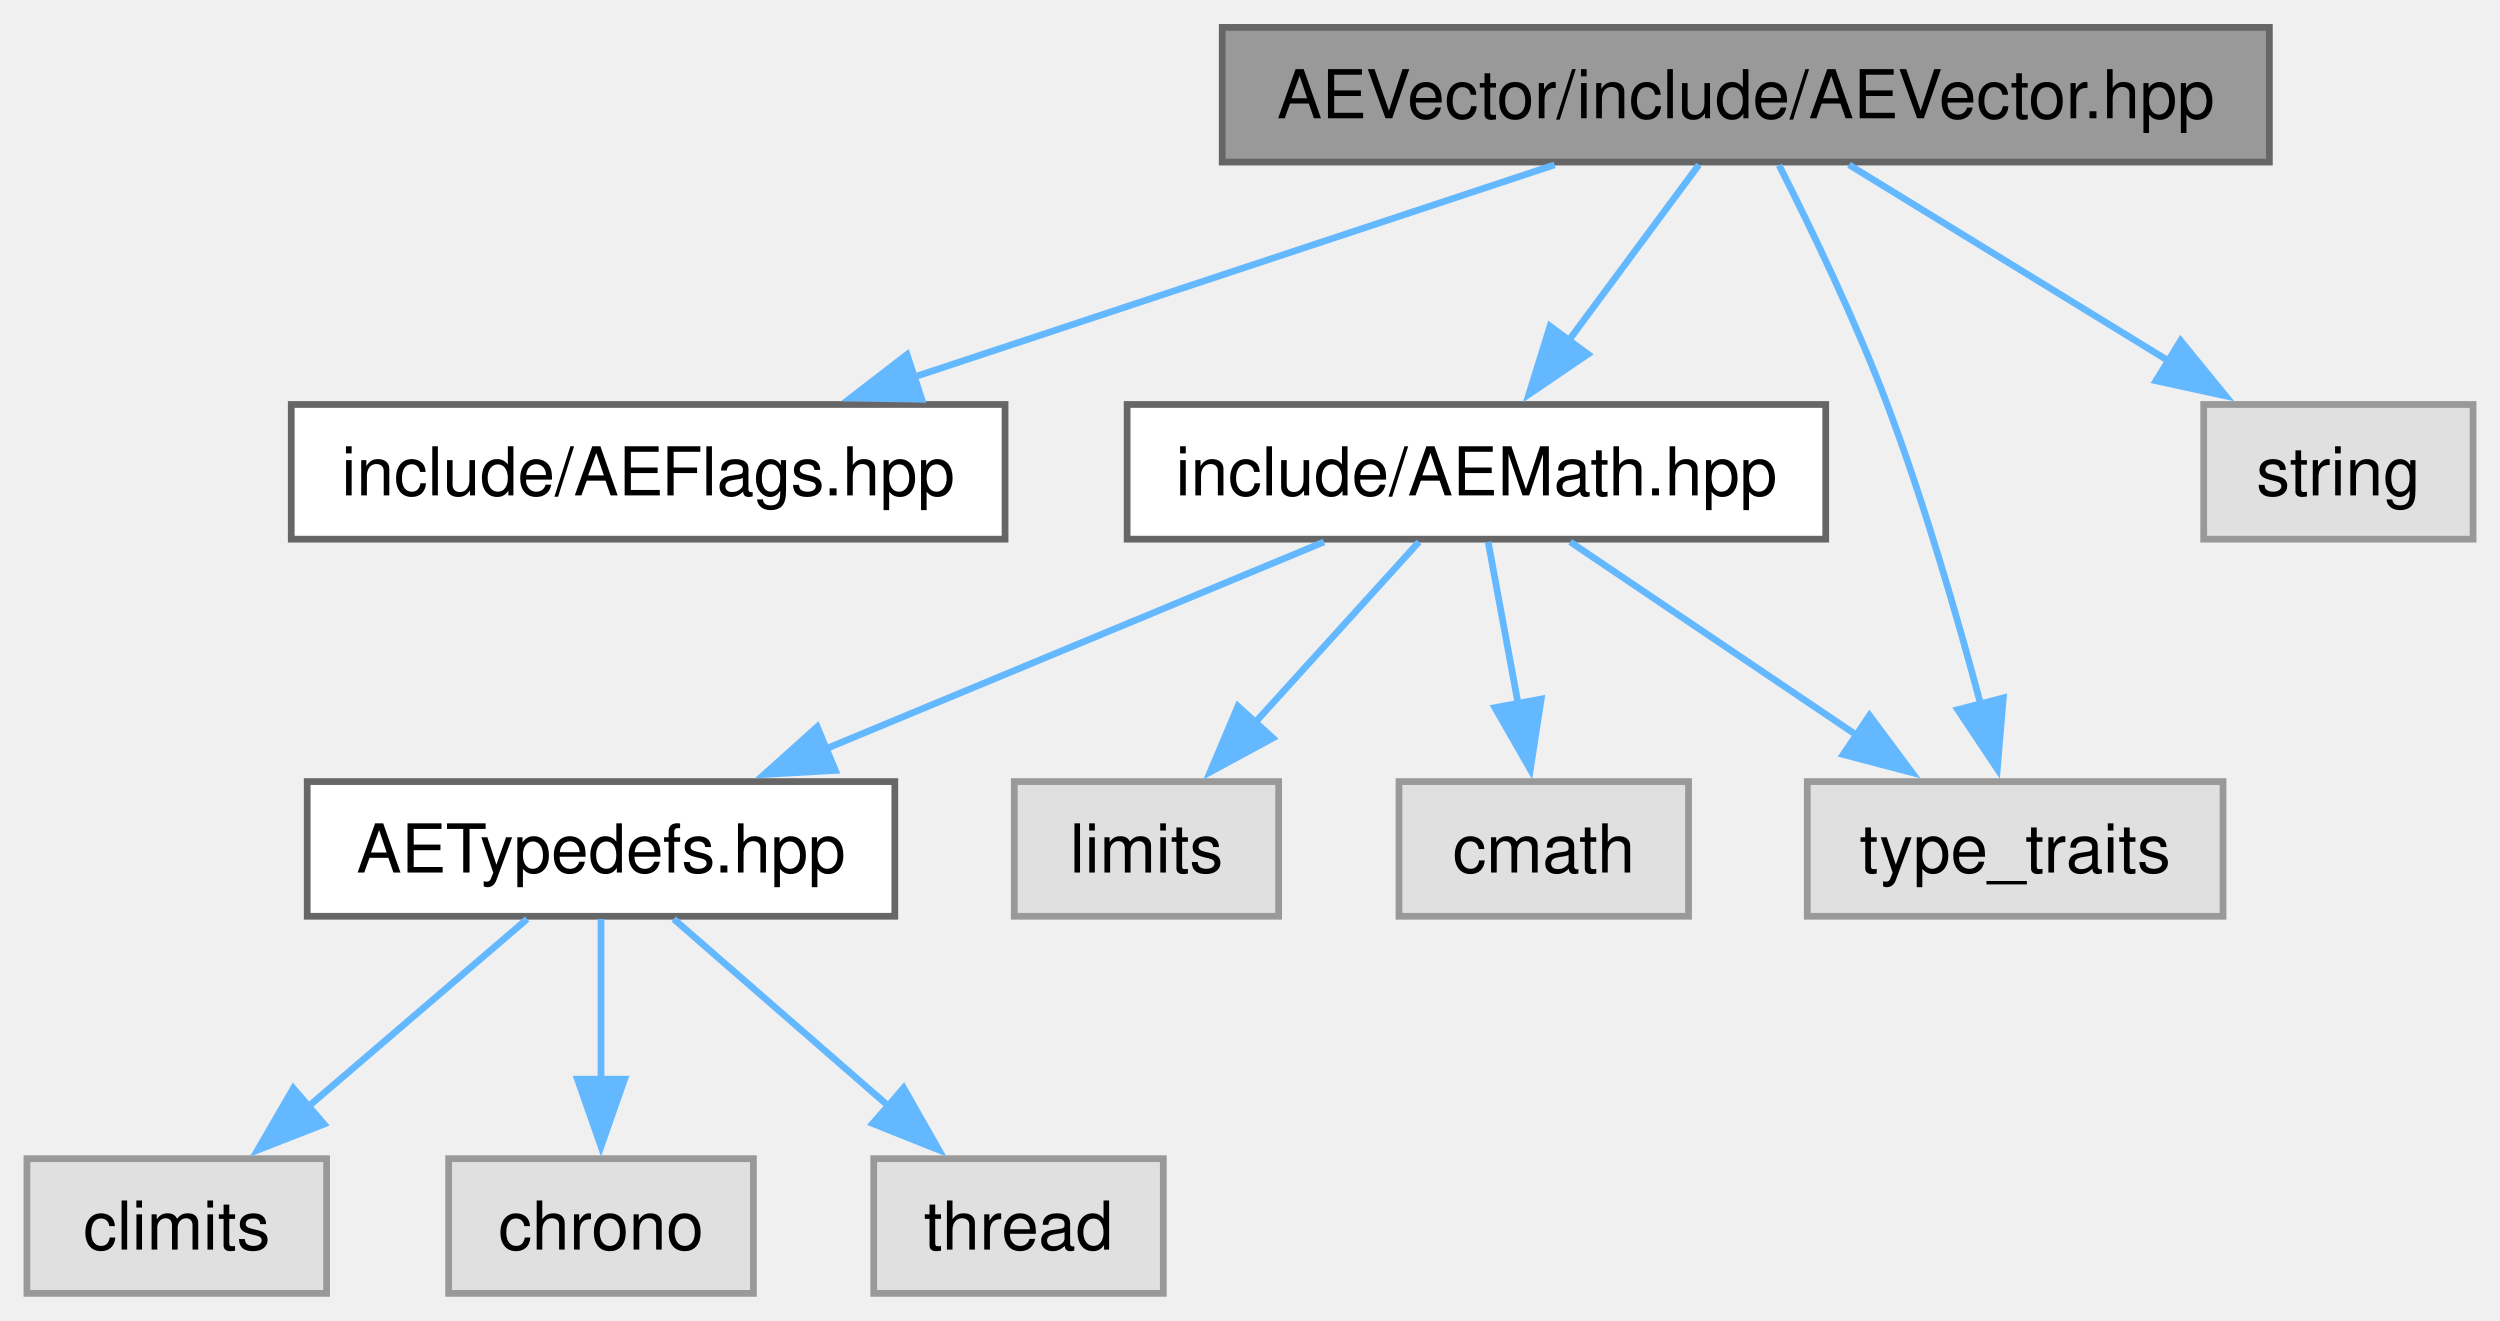
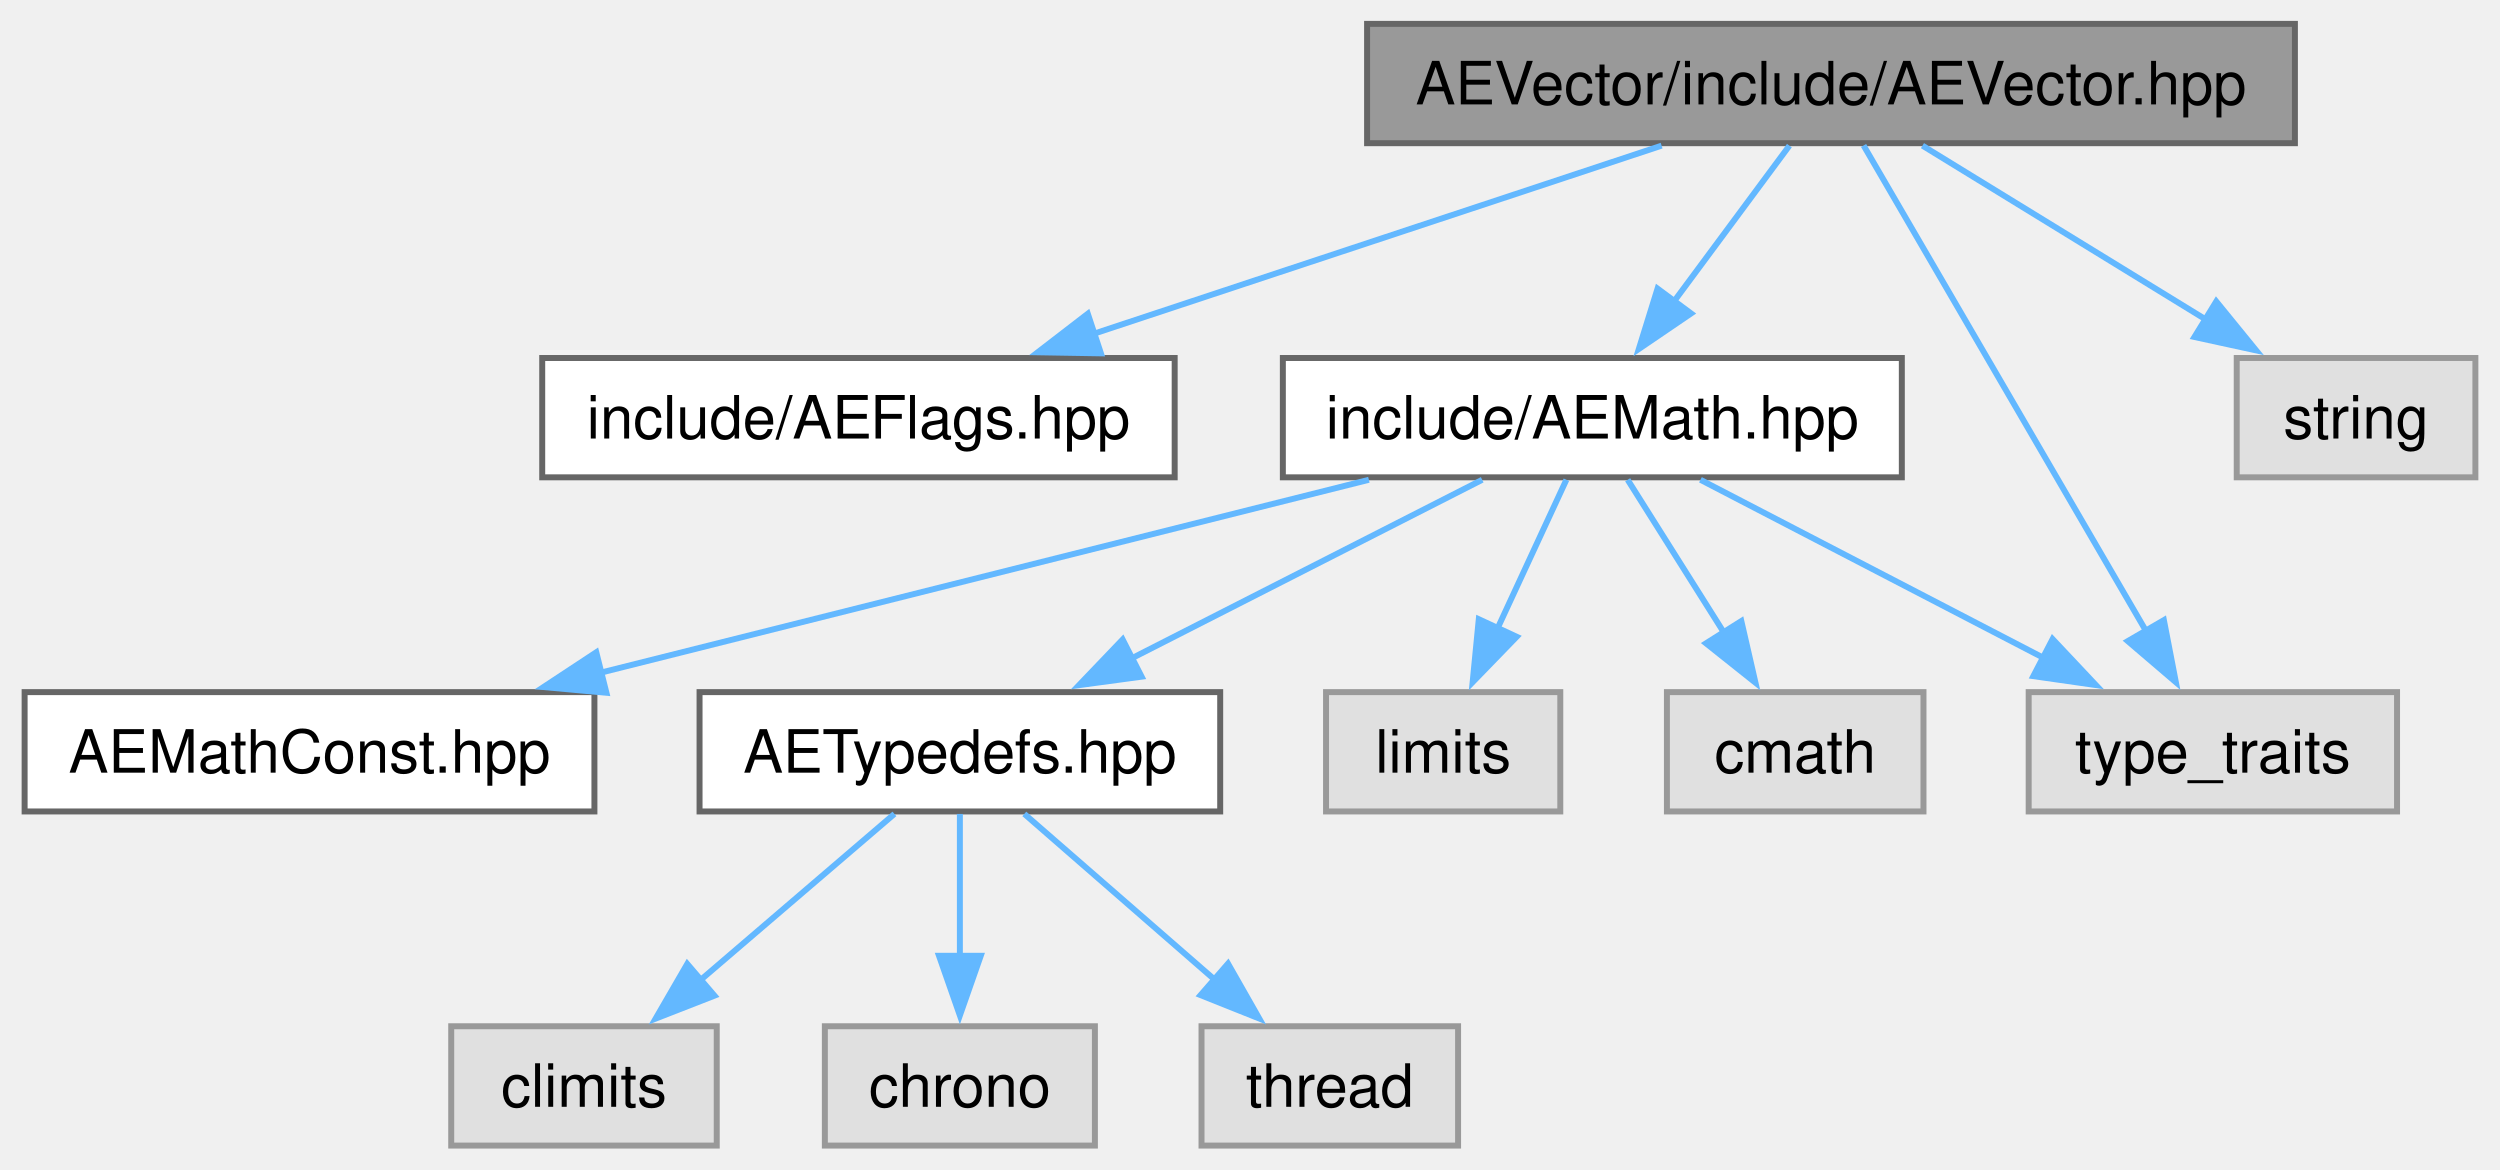
- <svg xmlns="http://www.w3.org/2000/svg" xmlns:xlink="http://www.w3.org/1999/xlink" width="371pt" height="196pt" viewBox="0.00 0.00 371.25 196.00">
+ <svg xmlns="http://www.w3.org/2000/svg" xmlns:xlink="http://www.w3.org/1999/xlink" width="419pt" height="196pt" viewBox="0.00 0.00 418.75 196.00">
  <g id="graph0" class="graph" transform="scale(1 1) rotate(0) translate(4 192)">
    <g id="Node000001" class="node">
      <g id="a_Node000001">
        <a xlink:title=" ">
-           <polygon fill="#999999" stroke="#666666" points="333,-188 177.5,-188 177.5,-168 333,-168 333,-188" />
-           <text text-anchor="middle" x="255.25" y="-174.5" font-family="Helvetica,sans-Serif" font-size="10.00">AEVector/include/AEVector.hpp</text>
+           <polygon fill="#999999" stroke="#666666" points="380.5,-188 225,-188 225,-168 380.5,-168 380.5,-188" />
+           <text text-anchor="middle" x="302.75" y="-174.5" font-family="Helvetica,sans-Serif" font-size="10.00">AEVector/include/AEVector.hpp</text>
        </a>
      </g>
    </g>
    <g id="Node000002" class="node">
      <g id="a_Node000002">
        <a xlink:href="../../dd/dd8/_a_e_flags_8hpp.html" target="_top" xlink:title="This file contains the flags to manipulate engine's funcitonality.">
-           <polygon fill="white" stroke="#666666" points="145.25,-132 39.25,-132 39.25,-112 145.25,-112 145.25,-132" />
-           <text text-anchor="middle" x="92.25" y="-118.5" font-family="Helvetica,sans-Serif" font-size="10.00">include/AEFlags.hpp</text>
+           <polygon fill="white" stroke="#666666" points="192.75,-132 86.75,-132 86.75,-112 192.75,-112 192.75,-132" />
+           <text text-anchor="middle" x="139.75" y="-118.5" font-family="Helvetica,sans-Serif" font-size="10.00">include/AEFlags.hpp</text>
        </a>
      </g>
    </g>
    <g id="edge1_Node000001_Node000002" class="edge">
      <g id="a_edge1_Node000001_Node000002">
        <a xlink:title=" ">
-           <path fill="none" stroke="#63b8ff" d="M226.86,-167.59C200.49,-158.86 160.99,-145.77 131.59,-136.03" />
-           <polygon fill="#63b8ff" stroke="#63b8ff" points="132.89,-132.78 122.3,-132.96 130.69,-139.42 132.89,-132.78" />
+           <path fill="none" stroke="#63b8ff" d="M274.36,-167.59C247.99,-158.86 208.49,-145.77 179.09,-136.03" />
+           <polygon fill="#63b8ff" stroke="#63b8ff" points="180.39,-132.78 169.8,-132.96 178.19,-139.42 180.39,-132.78" />
        </a>
      </g>
    </g>
    <g id="Node000003" class="node">
      <g id="a_Node000003">
        <a xlink:href="../../d1/da4/_a_e_math_8hpp.html" target="_top" xlink:title="This file contains the engine's math and math-related functions.">
-           <polygon fill="white" stroke="#666666" points="267.12,-132 163.38,-132 163.38,-112 267.12,-112 267.12,-132" />
-           <text text-anchor="middle" x="215.25" y="-118.5" font-family="Helvetica,sans-Serif" font-size="10.00">include/AEMath.hpp</text>
+           <polygon fill="white" stroke="#666666" points="314.62,-132 210.88,-132 210.88,-112 314.62,-112 314.62,-132" />
+           <text text-anchor="middle" x="262.75" y="-118.5" font-family="Helvetica,sans-Serif" font-size="10.00">include/AEMath.hpp</text>
        </a>
      </g>
    </g>
    <g id="edge2_Node000001_Node000003" class="edge">
      <g id="a_edge2_Node000001_Node000003">
        <a xlink:title=" ">
-           <path fill="none" stroke="#63b8ff" d="M248.28,-167.59C242.95,-160.39 235.42,-150.23 228.9,-141.43" />
-           <polygon fill="#63b8ff" stroke="#63b8ff" points="231.8,-139.47 223.04,-133.51 226.18,-143.63 231.8,-139.47" />
+           <path fill="none" stroke="#63b8ff" d="M295.78,-167.59C290.45,-160.39 282.92,-150.23 276.4,-141.43" />
+           <polygon fill="#63b8ff" stroke="#63b8ff" points="279.3,-139.47 270.54,-133.51 273.68,-143.63 279.3,-139.47" />
+         </a>
+       </g>
+     </g>
+     <g id="Node000011" class="node">
+       <g id="a_Node000011">
+         <a xlink:title=" ">
+           <polygon fill="#e0e0e0" stroke="#999999" points="397.62,-76 335.88,-76 335.88,-56 397.62,-56 397.62,-76" />
+           <text text-anchor="middle" x="366.75" y="-62.5" font-family="Helvetica,sans-Serif" font-size="10.00">type_traits</text>
+         </a>
+       </g>
+     </g>
+     <g id="edge12_Node000001_Node000011" class="edge">
+       <g id="a_edge12_Node000001_Node000011">
+         <a xlink:title=" ">
+           <path fill="none" stroke="#63b8ff" d="M308.21,-167.62C318.69,-149.6 341.84,-109.81 355.68,-86.02" />
+           <polygon fill="#63b8ff" stroke="#63b8ff" points="358.54,-88.07 360.55,-77.66 352.49,-84.55 358.54,-88.07" />
+         </a>
+       </g>
+     </g>
+     <g id="Node000012" class="node">
+       <g id="a_Node000012">
+         <a xlink:title=" ">
+           <polygon fill="#e0e0e0" stroke="#999999" points="410.75,-132 370.75,-132 370.75,-112 410.75,-112 410.75,-132" />
+           <text text-anchor="middle" x="390.75" y="-118.5" font-family="Helvetica,sans-Serif" font-size="10.00">string</text>
+         </a>
+       </g>
+     </g>
+     <g id="edge11_Node000001_Node000012" class="edge">
+       <g id="a_edge11_Node000001_Node000012">
+         <a xlink:title=" ">
+           <path fill="none" stroke="#63b8ff" d="M318.08,-167.59C331.25,-159.51 350.48,-147.71 365.86,-138.27" />
+           <polygon fill="#63b8ff" stroke="#63b8ff" points="367.32,-141.48 374.01,-133.27 363.66,-135.52 367.32,-141.48" />
+         </a>
+       </g>
+     </g>
+     <g id="Node000004" class="node">
+       <g id="a_Node000004">
+         <a xlink:href="../../d2/d5a/_a_e_math_const_8hpp.html" target="_top" xlink:title=" ">
+           <polygon fill="white" stroke="#666666" points="95.5,-76 0,-76 0,-56 95.5,-56 95.5,-76" />
+           <text text-anchor="middle" x="47.75" y="-62.5" font-family="Helvetica,sans-Serif" font-size="10.00">AEMathConst.hpp</text>
+         </a>
+       </g>
+     </g>
+     <g id="edge3_Node000003_Node000004" class="edge">
+       <g id="a_edge3_Node000003_Node000004">
+         <a xlink:title=" ">
+           <path fill="none" stroke="#63b8ff" d="M225.3,-111.59C189.6,-102.63 135.65,-89.08 96.59,-79.27" />
+           <polygon fill="#63b8ff" stroke="#63b8ff" points="97.51,-75.89 86.96,-76.85 95.81,-82.68 97.51,-75.89" />
+         </a>
+       </g>
+     </g>
+     <g id="Node000005" class="node">
+       <g id="a_Node000005">
+         <a xlink:href="../../dc/d89/_a_e_typedefs_8hpp.html" target="_top" xlink:title="This file contains the engine's typedefs and variable type aliases.">
+           <polygon fill="white" stroke="#666666" points="200.38,-76 113.12,-76 113.12,-56 200.38,-56 200.38,-76" />
+           <text text-anchor="middle" x="156.75" y="-62.5" font-family="Helvetica,sans-Serif" font-size="10.00">AETypedefs.hpp</text>
+         </a>
+       </g>
+     </g>
+     <g id="edge4_Node000003_Node000005" class="edge">
+       <g id="a_edge4_Node000003_Node000005">
+         <a xlink:title=" ">
+           <path fill="none" stroke="#63b8ff" d="M244.29,-111.59C228.05,-103.32 204.14,-91.14 185.42,-81.6" />
+           <polygon fill="#63b8ff" stroke="#63b8ff" points="187.21,-78.59 176.71,-77.17 184.03,-84.82 187.21,-78.59" />
+         </a>
+       </g>
+     </g>
+     <g id="Node000009" class="node">
+       <g id="a_Node000009">
+         <a xlink:title=" ">
+           <polygon fill="#e0e0e0" stroke="#999999" points="257.38,-76 218.12,-76 218.12,-56 257.38,-56 257.38,-76" />
+           <text text-anchor="middle" x="237.75" y="-62.5" font-family="Helvetica,sans-Serif" font-size="10.00">limits</text>
+         </a>
+       </g>
+     </g>
+     <g id="edge8_Node000003_Node000009" class="edge">
+       <g id="a_edge8_Node000003_Node000009">
+         <a xlink:title=" ">
+           <path fill="none" stroke="#63b8ff" d="M258.4,-111.59C255.2,-104.7 250.76,-95.1 246.81,-86.57" />
+           <polygon fill="#63b8ff" stroke="#63b8ff" points="250.07,-85.28 242.69,-77.67 243.72,-88.22 250.07,-85.28" />
        </a>
      </g>
    </g>
    <g id="Node000010" class="node">
      <g id="a_Node000010">
        <a xlink:title=" ">
-           <polygon fill="#e0e0e0" stroke="#999999" points="326.12,-76 264.38,-76 264.38,-56 326.12,-56 326.12,-76" />
-           <text text-anchor="middle" x="295.25" y="-62.5" font-family="Helvetica,sans-Serif" font-size="10.00">type_traits</text>
+           <polygon fill="#e0e0e0" stroke="#999999" points="318.25,-76 275.25,-76 275.25,-56 318.25,-56 318.25,-76" />
+           <text text-anchor="middle" x="296.75" y="-62.5" font-family="Helvetica,sans-Serif" font-size="10.00">cmath</text>
        </a>
      </g>
    </g>
-     <g id="edge11_Node000001_Node000010" class="edge">
-       <g id="a_edge11_Node000001_Node000010">
+     <g id="edge9_Node000003_Node000010" class="edge">
+       <g id="a_edge9_Node000003_Node000010">
        <a xlink:title=" ">
-           <path fill="none" stroke="#63b8ff" d="M260.19,-167.53C264.75,-158.54 271.51,-144.58 276.25,-132 281.78,-117.33 286.71,-100.3 290.16,-87.35" />
-           <polygon fill="#63b8ff" stroke="#63b8ff" points="293.49,-88.43 292.6,-77.87 286.72,-86.68 293.49,-88.43" />
+           <path fill="none" stroke="#63b8ff" d="M268.67,-111.59C273.11,-104.55 279.33,-94.67 284.79,-86" />
+           <polygon fill="#63b8ff" stroke="#63b8ff" points="287.72,-87.91 290.09,-77.58 281.8,-84.18 287.72,-87.91" />
        </a>
      </g>
    </g>
-     <g id="Node000011" class="node">
-       <g id="a_Node000011">
+     <g id="edge10_Node000003_Node000011" class="edge">
+       <g id="a_edge10_Node000003_Node000011">
        <a xlink:title=" ">
-           <polygon fill="#e0e0e0" stroke="#999999" points="363.25,-132 323.25,-132 323.25,-112 363.25,-112 363.25,-132" />
-           <text text-anchor="middle" x="343.25" y="-118.5" font-family="Helvetica,sans-Serif" font-size="10.00">string</text>
+           <path fill="none" stroke="#63b8ff" d="M280.87,-111.59C296.72,-103.36 320.03,-91.26 338.37,-81.74" />
+           <polygon fill="#63b8ff" stroke="#63b8ff" points="339.89,-84.89 347.15,-77.18 336.66,-78.68 339.89,-84.89" />
        </a>
      </g>
    </g>
-     <g id="edge10_Node000001_Node000011" class="edge">
-       <g id="a_edge10_Node000001_Node000011">
+     <g id="Node000006" class="node">
+       <g id="a_Node000006">
        <a xlink:title=" ">
-           <path fill="none" stroke="#63b8ff" d="M270.58,-167.59C283.75,-159.51 302.98,-147.71 318.36,-138.27" />
-           <polygon fill="#63b8ff" stroke="#63b8ff" points="319.82,-141.48 326.51,-133.27 316.16,-135.52 319.82,-141.48" />
+           <polygon fill="#e0e0e0" stroke="#999999" points="116,-20 71.5,-20 71.5,0 116,0 116,-20" />
+           <text text-anchor="middle" x="93.75" y="-6.5" font-family="Helvetica,sans-Serif" font-size="10.00">climits</text>
        </a>
      </g>
    </g>
-     <g id="Node000004" class="node">
-       <g id="a_Node000004">
-         <a xlink:href="../../dc/d89/_a_e_typedefs_8hpp.html" target="_top" xlink:title="This file contains the engine's typedefs and variable type aliases.">
-           <polygon fill="white" stroke="#666666" points="128.88,-76 41.62,-76 41.62,-56 128.88,-56 128.88,-76" />
-           <text text-anchor="middle" x="85.25" y="-62.5" font-family="Helvetica,sans-Serif" font-size="10.00">AETypedefs.hpp</text>
+     <g id="edge5_Node000005_Node000006" class="edge">
+       <g id="a_edge5_Node000005_Node000006">
+         <a xlink:title=" ">
+           <path fill="none" stroke="#63b8ff" d="M145.78,-55.59C136.83,-47.93 123.98,-36.91 113.29,-27.75" />
+           <polygon fill="#63b8ff" stroke="#63b8ff" points="115.62,-25.13 105.75,-21.28 111.06,-30.45 115.62,-25.13" />
        </a>
      </g>
    </g>
-     <g id="edge3_Node000003_Node000004" class="edge">
-       <g id="a_edge3_Node000003_Node000004">
+     <g id="Node000007" class="node">
+       <g id="a_Node000007">
        <a xlink:title=" ">
-           <path fill="none" stroke="#63b8ff" d="M192.61,-111.59C172.13,-103.09 141.73,-90.46 118.5,-80.81" />
-           <polygon fill="#63b8ff" stroke="#63b8ff" points="120.05,-77.66 109.47,-77.06 117.36,-84.13 120.05,-77.66" />
+           <polygon fill="#e0e0e0" stroke="#999999" points="179.38,-20 134.12,-20 134.12,0 179.38,0 179.38,-20" />
+           <text text-anchor="middle" x="156.75" y="-6.5" font-family="Helvetica,sans-Serif" font-size="10.00">chrono</text>
+         </a>
+       </g>
+     </g>
+     <g id="edge6_Node000005_Node000007" class="edge">
+       <g id="a_edge6_Node000005_Node000007">
+         <a xlink:title=" ">
+           <path fill="none" stroke="#63b8ff" d="M156.75,-55.59C156.75,-49.01 156.75,-39.96 156.75,-31.73" />
+           <polygon fill="#63b8ff" stroke="#63b8ff" points="160.25,-31.81 156.75,-21.81 153.25,-31.81 160.25,-31.81" />
        </a>
      </g>
    </g>
    <g id="Node000008" class="node">
      <g id="a_Node000008">
        <a xlink:title=" ">
-           <polygon fill="#e0e0e0" stroke="#999999" points="185.88,-76 146.62,-76 146.62,-56 185.88,-56 185.88,-76" />
-           <text text-anchor="middle" x="166.25" y="-62.5" font-family="Helvetica,sans-Serif" font-size="10.00">limits</text>
+           <polygon fill="#e0e0e0" stroke="#999999" points="240.25,-20 197.25,-20 197.25,0 240.25,0 240.25,-20" />
+           <text text-anchor="middle" x="218.75" y="-6.5" font-family="Helvetica,sans-Serif" font-size="10.00">thread</text>
        </a>
      </g>
    </g>
-     <g id="edge7_Node000003_Node000008" class="edge">
-       <g id="a_edge7_Node000003_Node000008">
+     <g id="edge7_Node000005_Node000008" class="edge">
+       <g id="a_edge7_Node000005_Node000008">
        <a xlink:title=" ">
-           <path fill="none" stroke="#63b8ff" d="M206.71,-111.59C199.97,-104.16 190.36,-93.58 182.21,-84.58" />
-           <polygon fill="#63b8ff" stroke="#63b8ff" points="185.02,-82.47 175.7,-77.42 179.83,-87.18 185.02,-82.47" />
-         </a>
-       </g>
-     </g>
-     <g id="Node000009" class="node">
-       <g id="a_Node000009">
-         <a xlink:title=" ">
-           <polygon fill="#e0e0e0" stroke="#999999" points="246.75,-76 203.75,-76 203.75,-56 246.75,-56 246.75,-76" />
-           <text text-anchor="middle" x="225.25" y="-62.5" font-family="Helvetica,sans-Serif" font-size="10.00">cmath</text>
-         </a>
-       </g>
-     </g>
-     <g id="edge8_Node000003_Node000009" class="edge">
-       <g id="a_edge8_Node000003_Node000009">
-         <a xlink:title=" ">
-           <path fill="none" stroke="#63b8ff" d="M216.99,-111.59C218.23,-104.93 219.93,-95.75 221.46,-87.44" />
-           <polygon fill="#63b8ff" stroke="#63b8ff" points="224.87,-88.26 223.25,-77.79 217.99,-86.98 224.87,-88.26" />
-         </a>
-       </g>
-     </g>
-     <g id="edge9_Node000003_Node000010" class="edge">
-       <g id="a_edge9_Node000003_Node000010">
-         <a xlink:title=" ">
-           <path fill="none" stroke="#63b8ff" d="M229.18,-111.59C240.93,-103.67 257.98,-92.16 271.82,-82.82" />
-           <polygon fill="#63b8ff" stroke="#63b8ff" points="273.62,-85.82 279.95,-77.33 269.71,-80.02 273.62,-85.82" />
-         </a>
-       </g>
-     </g>
-     <g id="Node000005" class="node">
-       <g id="a_Node000005">
-         <a xlink:title=" ">
-           <polygon fill="#e0e0e0" stroke="#999999" points="44.5,-20 0,-20 0,0 44.5,0 44.5,-20" />
-           <text text-anchor="middle" x="22.25" y="-6.5" font-family="Helvetica,sans-Serif" font-size="10.00">climits</text>
-         </a>
-       </g>
-     </g>
-     <g id="edge4_Node000004_Node000005" class="edge">
-       <g id="a_edge4_Node000004_Node000005">
-         <a xlink:title=" ">
-           <path fill="none" stroke="#63b8ff" d="M74.28,-55.59C65.33,-47.93 52.48,-36.91 41.79,-27.75" />
-           <polygon fill="#63b8ff" stroke="#63b8ff" points="44.12,-25.13 34.25,-21.28 39.56,-30.45 44.12,-25.13" />
-         </a>
-       </g>
-     </g>
-     <g id="Node000006" class="node">
-       <g id="a_Node000006">
-         <a xlink:title=" ">
-           <polygon fill="#e0e0e0" stroke="#999999" points="107.88,-20 62.62,-20 62.62,0 107.88,0 107.88,-20" />
-           <text text-anchor="middle" x="85.25" y="-6.5" font-family="Helvetica,sans-Serif" font-size="10.00">chrono</text>
-         </a>
-       </g>
-     </g>
-     <g id="edge5_Node000004_Node000006" class="edge">
-       <g id="a_edge5_Node000004_Node000006">
-         <a xlink:title=" ">
-           <path fill="none" stroke="#63b8ff" d="M85.25,-55.59C85.25,-49.01 85.25,-39.96 85.25,-31.73" />
-           <polygon fill="#63b8ff" stroke="#63b8ff" points="88.75,-31.81 85.25,-21.81 81.75,-31.81 88.75,-31.81" />
-         </a>
-       </g>
-     </g>
-     <g id="Node000007" class="node">
-       <g id="a_Node000007">
-         <a xlink:title=" ">
-           <polygon fill="#e0e0e0" stroke="#999999" points="168.75,-20 125.75,-20 125.75,0 168.75,0 168.75,-20" />
-           <text text-anchor="middle" x="147.25" y="-6.5" font-family="Helvetica,sans-Serif" font-size="10.00">thread</text>
-         </a>
-       </g>
-     </g>
-     <g id="edge6_Node000004_Node000007" class="edge">
-       <g id="a_edge6_Node000004_Node000007">
-         <a xlink:title=" ">
-           <path fill="none" stroke="#63b8ff" d="M96.05,-55.59C104.85,-47.93 117.5,-36.91 128.02,-27.75" />
-           <polygon fill="#63b8ff" stroke="#63b8ff" points="130.19,-30.5 135.43,-21.29 125.59,-25.22 130.19,-30.5" />
+           <path fill="none" stroke="#63b8ff" d="M167.55,-55.59C176.35,-47.93 189,-36.91 199.52,-27.75" />
+           <polygon fill="#63b8ff" stroke="#63b8ff" points="201.69,-30.5 206.93,-21.29 197.09,-25.22 201.69,-30.5" />
        </a>
      </g>
    </g>
  </g>
</svg>
